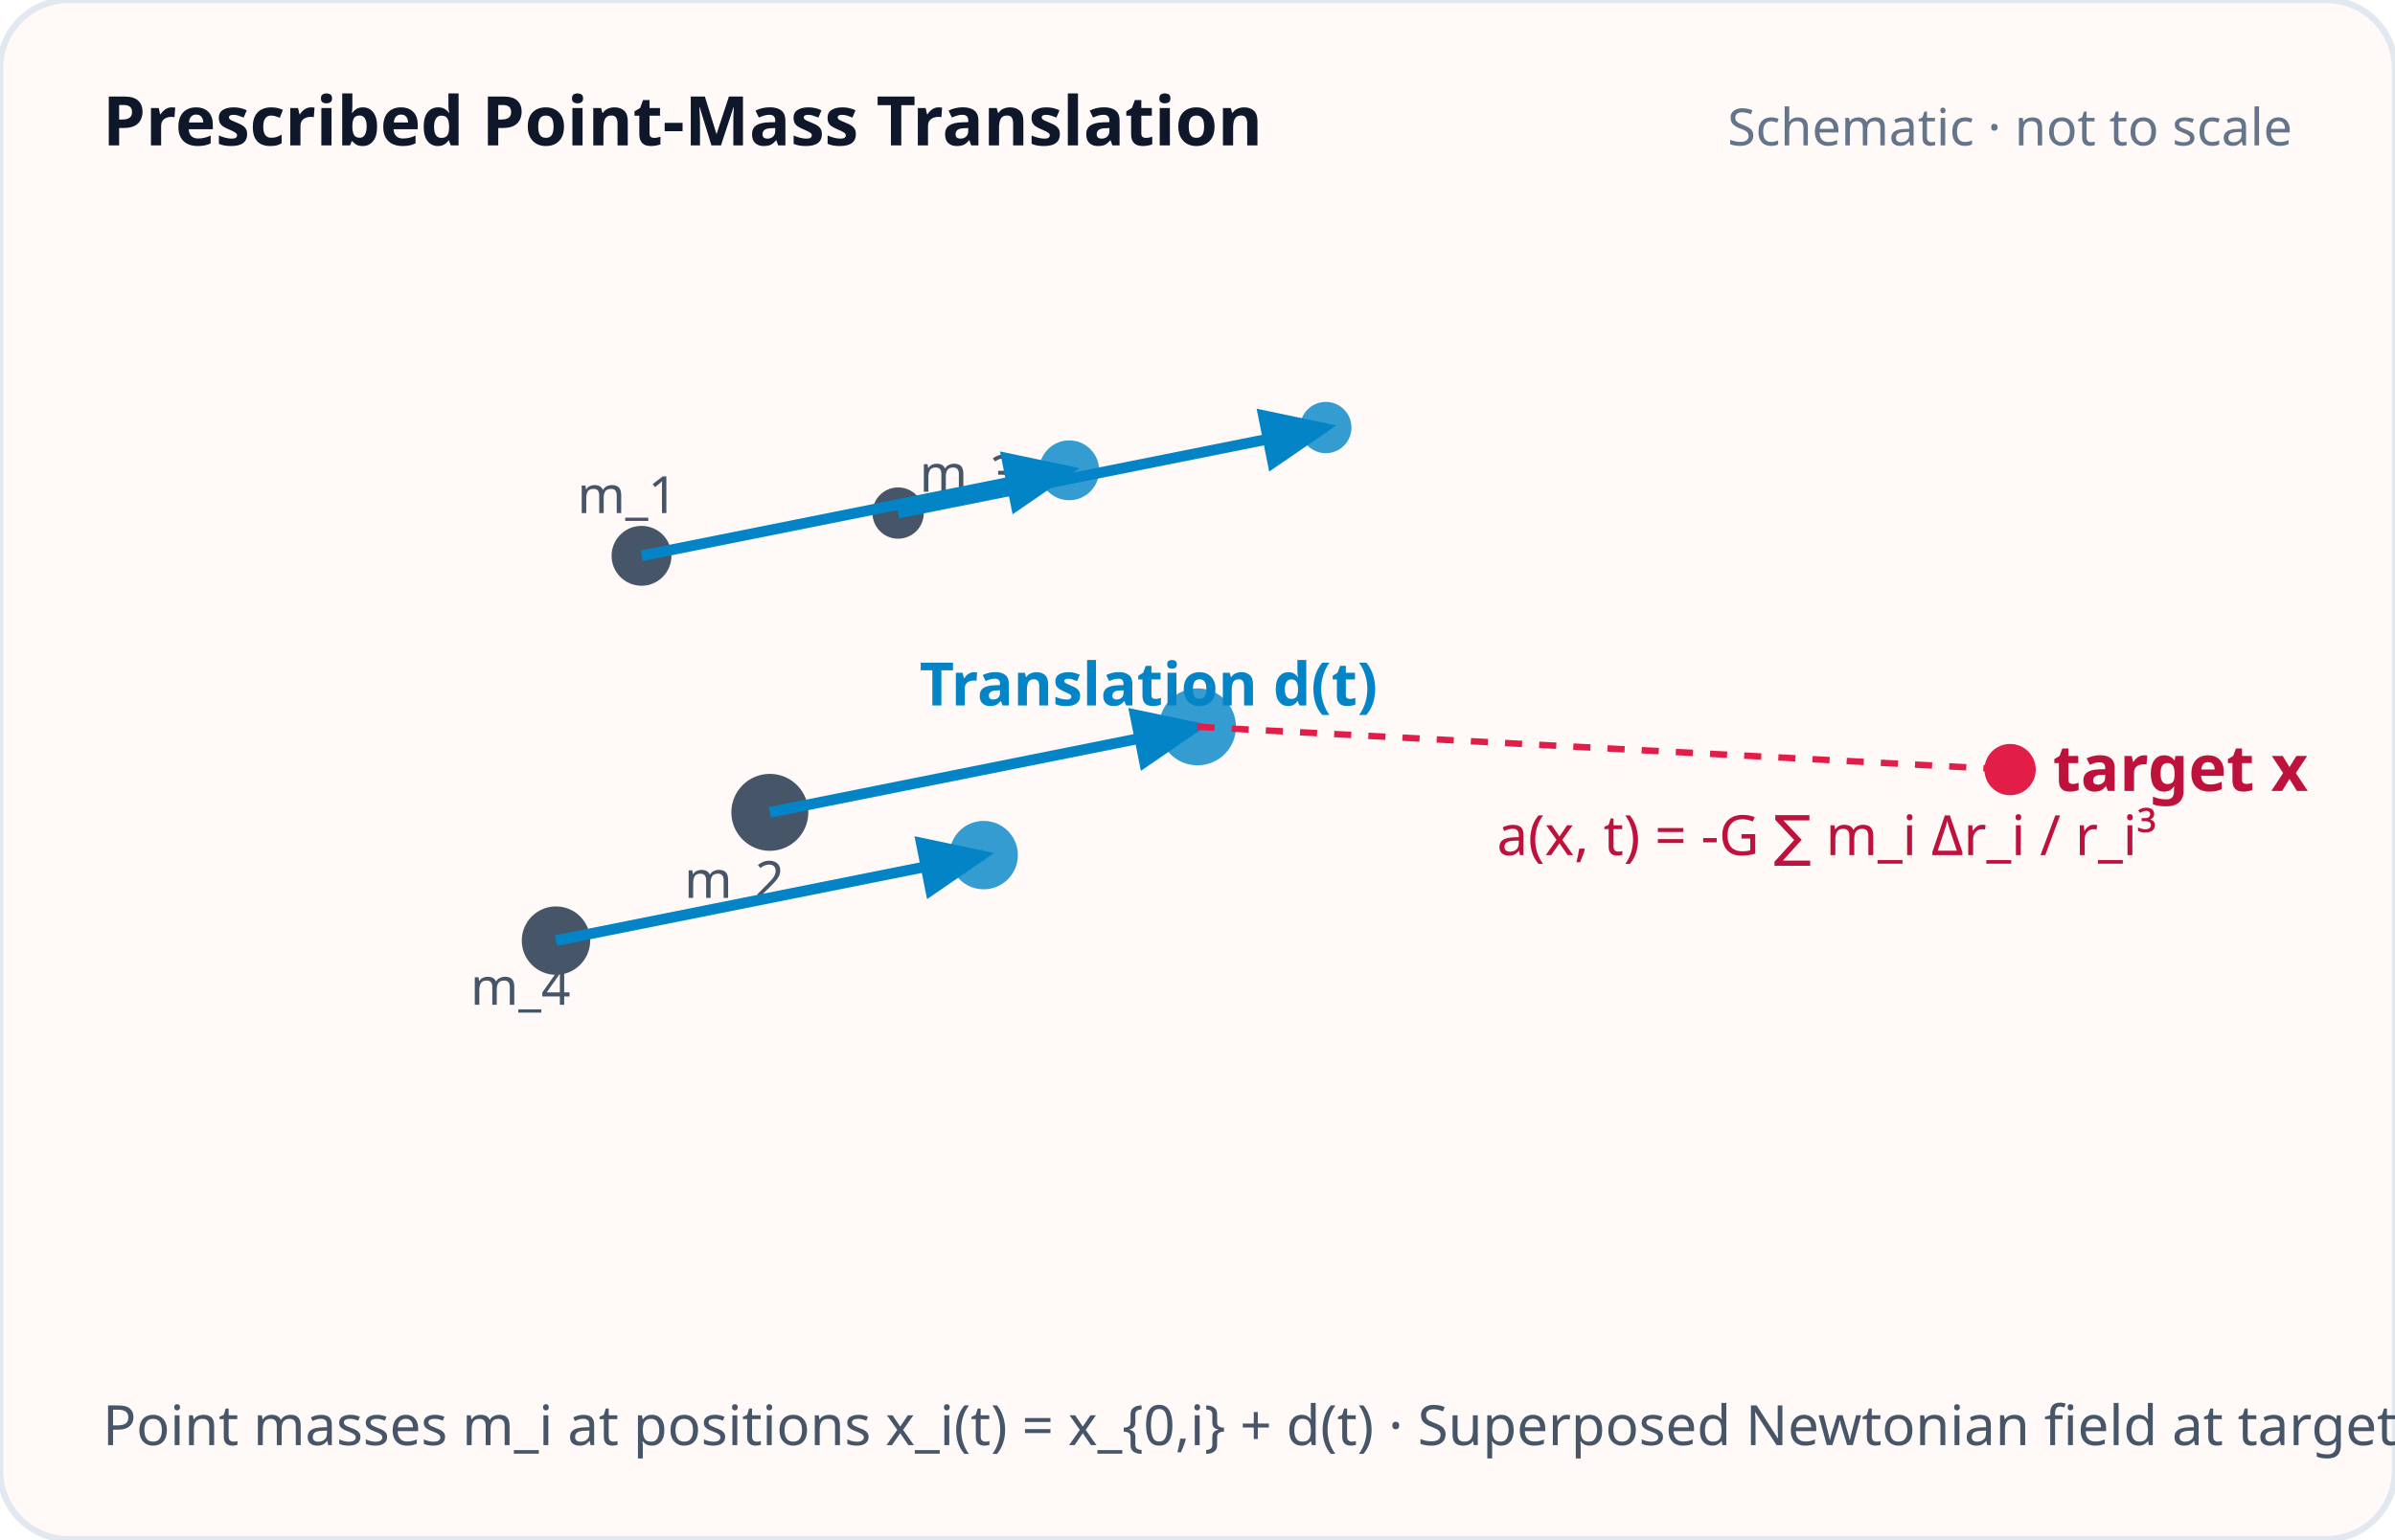
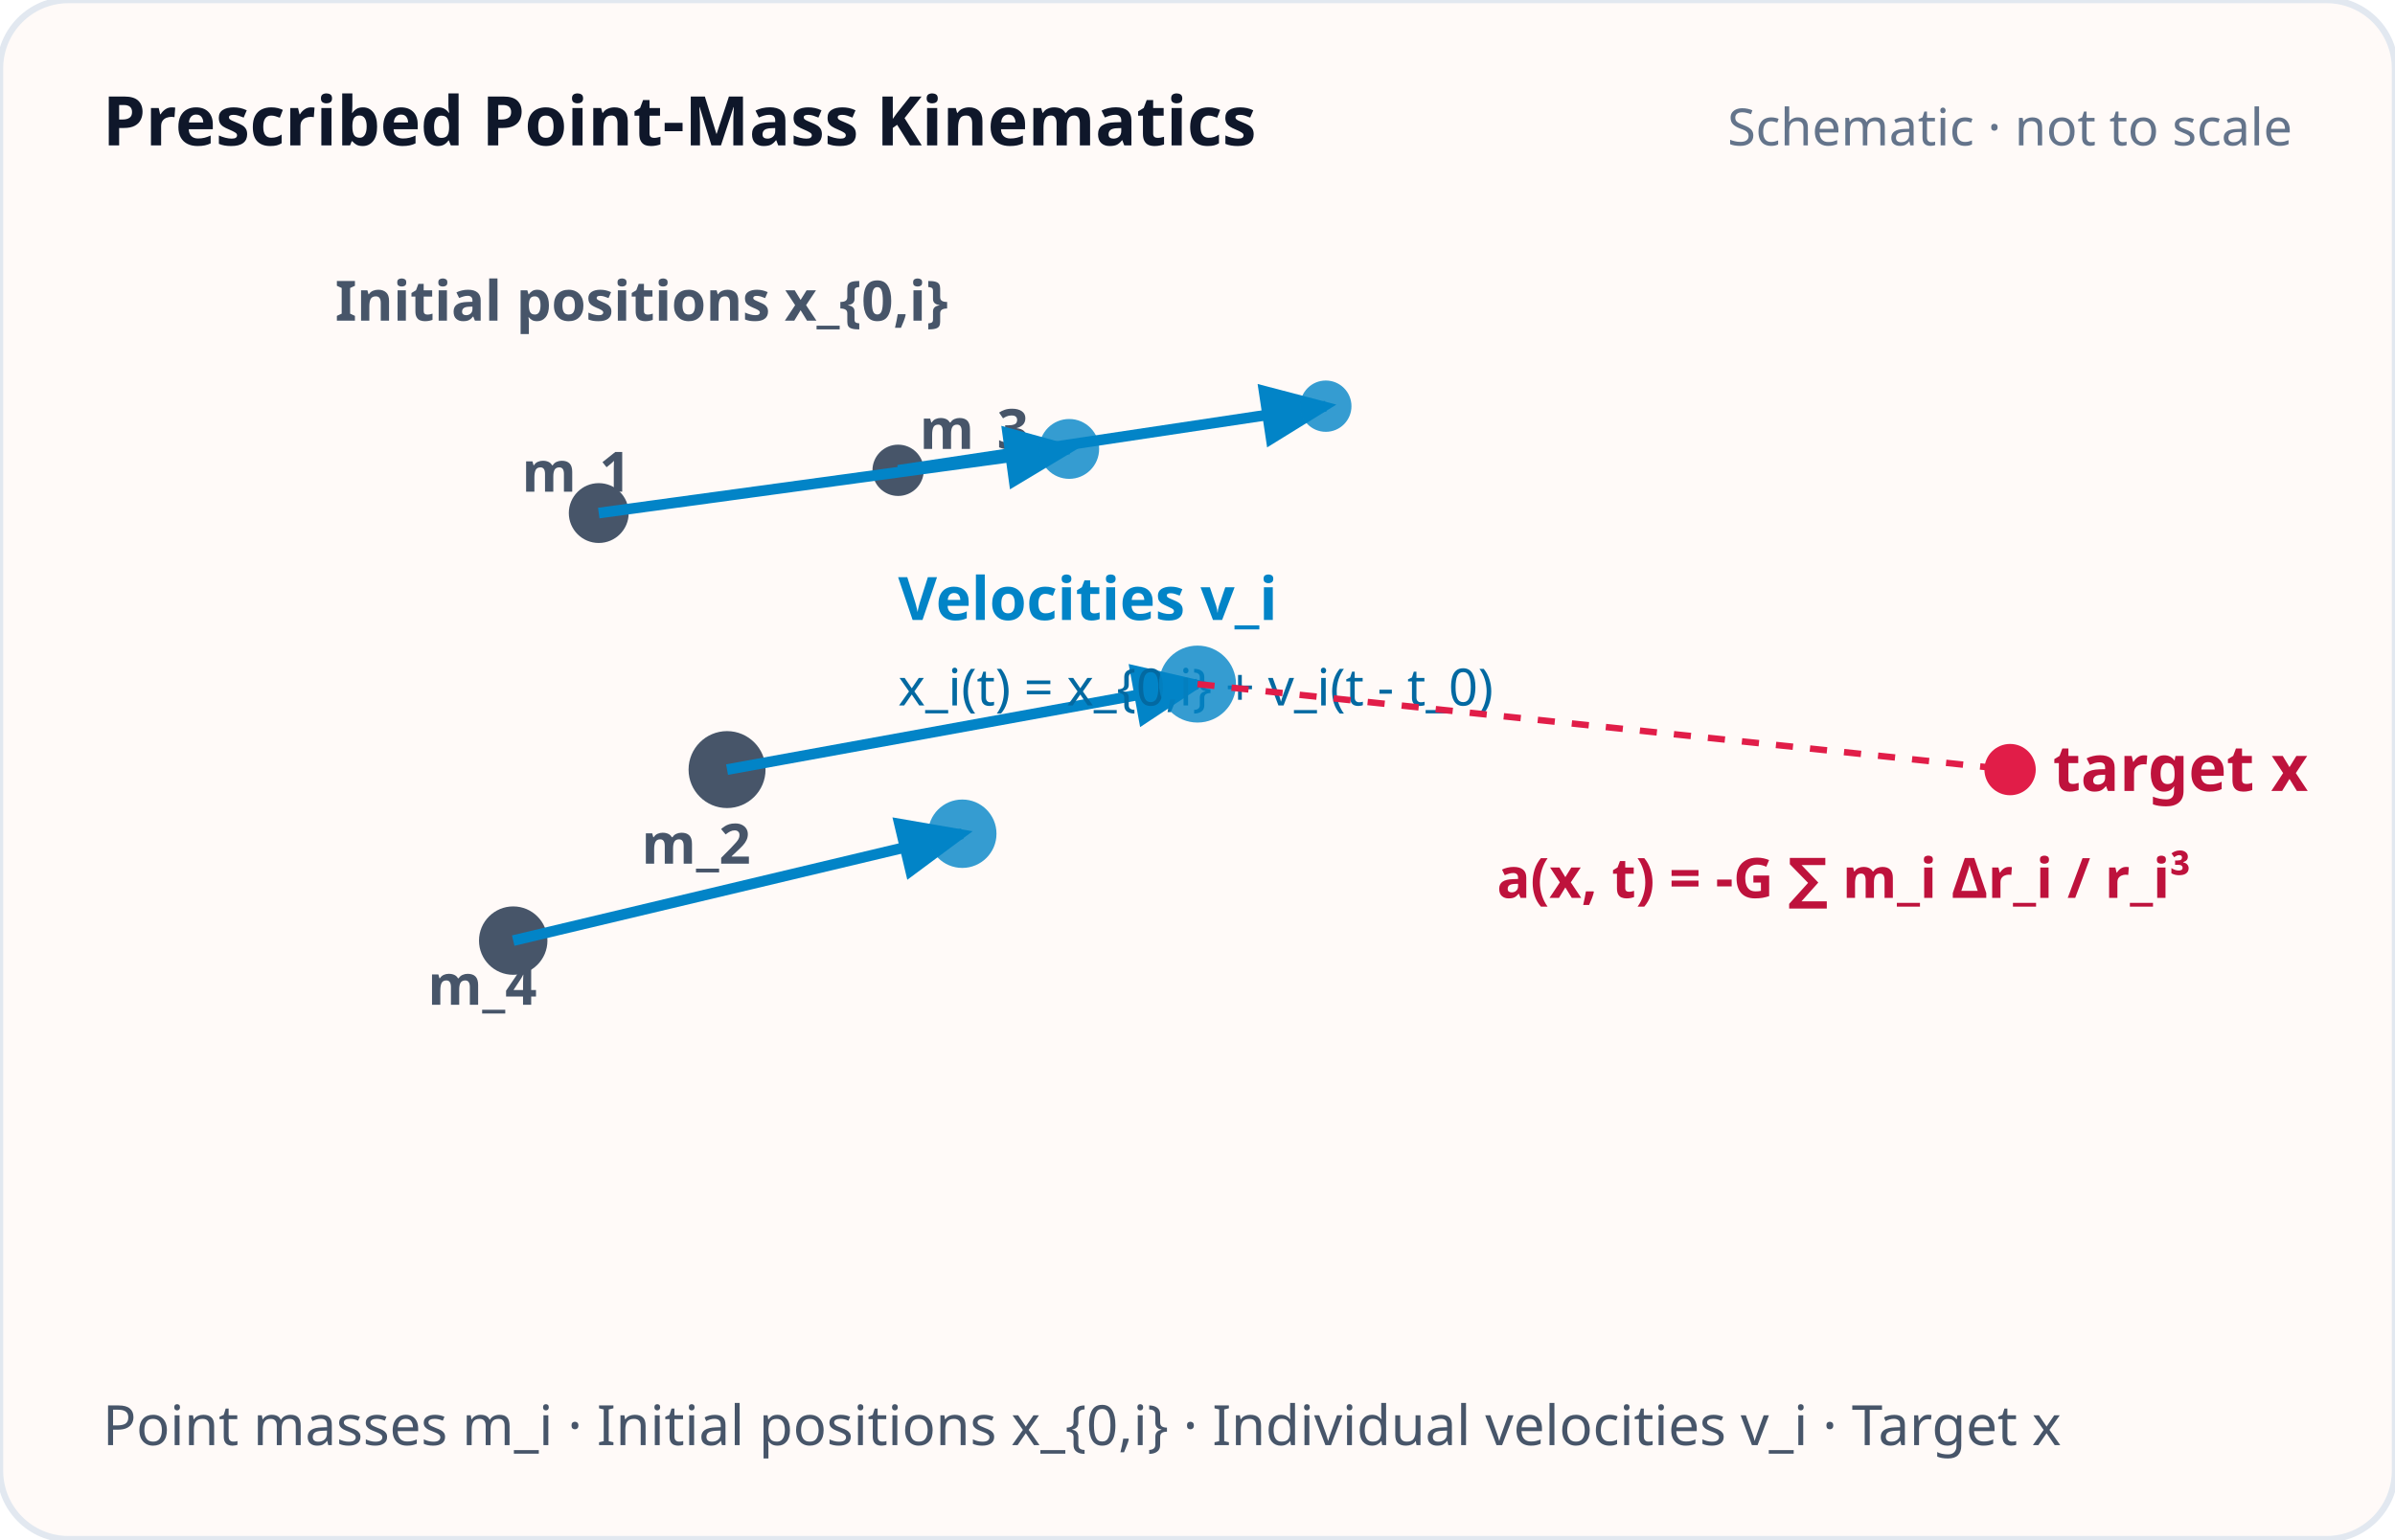
<svg xmlns="http://www.w3.org/2000/svg" viewBox="0 0 560 360" role="img" aria-labelledby="title desc">
  <defs>
    <marker id="arrow" markerWidth="8" markerHeight="8" refX="6" refY="4" orient="auto">
      <path d="M0,1 L7,4 L0,7 Z" fill="#334155" />
    </marker>
    <marker id="arrow-blue" markerWidth="8" markerHeight="8" refX="6" refY="4" orient="auto">
      <path d="M0,1 L7,4 L0,7 Z" fill="#0284c7" />
    </marker>
    <marker id="arrow-red" markerWidth="8" markerHeight="8" refX="6" refY="4" orient="auto">
      <path d="M0,1 L7,4 L0,7 Z" fill="#e11d48" />
    </marker>
    <marker id="arrow-amber" markerWidth="8" markerHeight="8" refX="6" refY="4" orient="auto">
      <path d="M0,1 L7,4 L0,7 Z" fill="#d97706" />
    </marker>
    <linearGradient id="grad-cuboid" x1="0" y1="0" x2="1" y2="1">
      <stop offset="0%" stop-color="#fee2e2" />
      <stop offset="100%" stop-color="#fca5a5" />
    </linearGradient>
    <linearGradient id="grad-water" x1="0" y1="0" x2="0" y2="1">
      <stop offset="0%" stop-color="#bae6fd" />
      <stop offset="100%" stop-color="#38bdf8" />
    </linearGradient>
    <linearGradient id="grad-sky" x1="0" y1="1" x2="0" y2="0">
      <stop offset="0%" stop-color="#f0f9ff" />
      <stop offset="100%" stop-color="#e0f2fe" />
    </linearGradient>
    <linearGradient id="grad-earth" x1="0" y1="0" x2="0" y2="1">
      <stop offset="0%" stop-color="#f1f5f9" />
      <stop offset="100%" stop-color="#cbd5e1" />
    </linearGradient>
  </defs>
  <rect width="560" height="360" rx="16" fill="#fffaf8" stroke="#e2e8f0" stroke-width="1.5" />
-   <text x="24" y="34" font-family="system-ui, sans-serif" font-size="16" font-weight="700" fill="#0f172a">Prescribed Point-Mass Translation</text>
+   <text x="24" y="34" font-family="system-ui, sans-serif" font-size="16" font-weight="700" fill="#0f172a">Prescribed Point-Mass Kinematics</text>
  <text x="536" y="34" font-family="system-ui, sans-serif" font-size="12" fill="#64748b" text-anchor="end">Schematic · not to scale</text>
  <g fill="#475569">
-     <circle cx="150" cy="130" r="7" />
-     <text x="135" y="120" font-family="sans-serif" font-size="12">m_1</text>
-     <circle cx="180" cy="190" r="9" />
-     <text x="160" y="210" font-family="sans-serif" font-size="12">m_2</text>
-     <circle cx="210" cy="120" r="6" />
-     <text x="215" y="115" font-family="sans-serif" font-size="12">m_3</text>
-     <circle cx="130" cy="220" r="8" />
-     <text x="110" y="235" font-family="sans-serif" font-size="12">m_4</text>
+     <circle cx="140" cy="120" r="7" />
+     <text x="122" y="115" font-family="sans-serif" font-size="13" font-weight="600">m_1</text>
+     <circle cx="170" cy="180" r="9" />
+     <text x="150" y="202" font-family="sans-serif" font-size="13" font-weight="600">m_2</text>
+     <circle cx="210" cy="110" r="6" />
+     <text x="215" y="105" font-family="sans-serif" font-size="13" font-weight="600">m_3</text>
+     <circle cx="120" cy="220" r="8" />
+     <text x="100" y="235" font-family="sans-serif" font-size="13" font-weight="600">m_4</text>
  </g>
+   <text x="150" y="75" font-family="sans-serif" font-size="13" font-weight="700" fill="#475569" text-anchor="middle">Initial positions x_{0,i}</text>
  <g stroke="#0284c7" stroke-width="2.5">
-     <line x1="150" y1="130" x2="250" y2="110" marker-end="url(#arrow-blue)" />
-     <line x1="180" y1="190" x2="280" y2="170" marker-end="url(#arrow-blue)" />
-     <line x1="210" y1="120" x2="310" y2="100" marker-end="url(#arrow-blue)" />
-     <line x1="130" y1="220" x2="230" y2="200" marker-end="url(#arrow-blue)" />
+     <line x1="140" y1="120" x2="250" y2="105" marker-end="url(#arrow-blue)" />
+     <line x1="170" y1="180" x2="280" y2="160" marker-end="url(#arrow-blue)" />
+     <line x1="210" y1="110" x2="310" y2="95" marker-end="url(#arrow-blue)" />
+     <line x1="120" y1="220" x2="225" y2="195" marker-end="url(#arrow-blue)" />
  </g>
-   <text x="215" y="165" font-family="sans-serif" font-size="14" font-weight="700" fill="#0284c7">Translation d(t)</text>
+   <text x="210" y="145" font-family="sans-serif" font-size="14" font-weight="700" fill="#0284c7">Velocities v_i</text>
+   <text x="210" y="165" font-family="sans-serif" font-size="12" fill="#0369a1">x_i(t) = x_{0,i} + v_i(t - t_0)</text>
  <g fill="#0284c7" opacity="0.8">
-     <circle cx="250" cy="110" r="7" />
-     <circle cx="280" cy="170" r="9" />
-     <circle cx="310" cy="100" r="6" />
-     <circle cx="230" cy="200" r="8" />
+     <circle cx="250" cy="105" r="7" />
+     <circle cx="280" cy="160" r="9" />
+     <circle cx="310" cy="95" r="6" />
+     <circle cx="225" cy="195" r="8" />
  </g>
  <circle cx="470" cy="180" r="6" fill="#e11d48" />
  <text x="480" y="185" font-family="sans-serif" font-size="15" font-weight="700" fill="#be123c">target x</text>
-   <line x1="280" y1="170" x2="470" y2="180" stroke="#e11d48" stroke-width="1.5" stroke-dasharray="4,4" />
-   <text x="350" y="200" font-family="sans-serif" font-size="13" fill="#be123c">a(x, t) = -G ∑ m_i Δr_i / r_i³</text>
-   <text x="24" y="338" font-family="system-ui, sans-serif" font-size="13" fill="#475569">Point masses m_i at positions x_i(t) = x_{0,i} + d(t) · Superposed Newtonian field at target x</text>
+   <line x1="280" y1="160" x2="470" y2="180" stroke="#e11d48" stroke-width="1.5" stroke-dasharray="4,4" />
+   <text x="350" y="210" font-family="sans-serif" font-size="13" font-weight="600" fill="#be123c">a(x, t) = -G ∑ m_i Δr_i / r_i³</text>
+   <text x="24" y="338" font-family="system-ui, sans-serif" font-size="13" fill="#475569">Point masses m_i · Initial positions x_{0,i} · Individual velocities v_i · Target x</text>
</svg>
